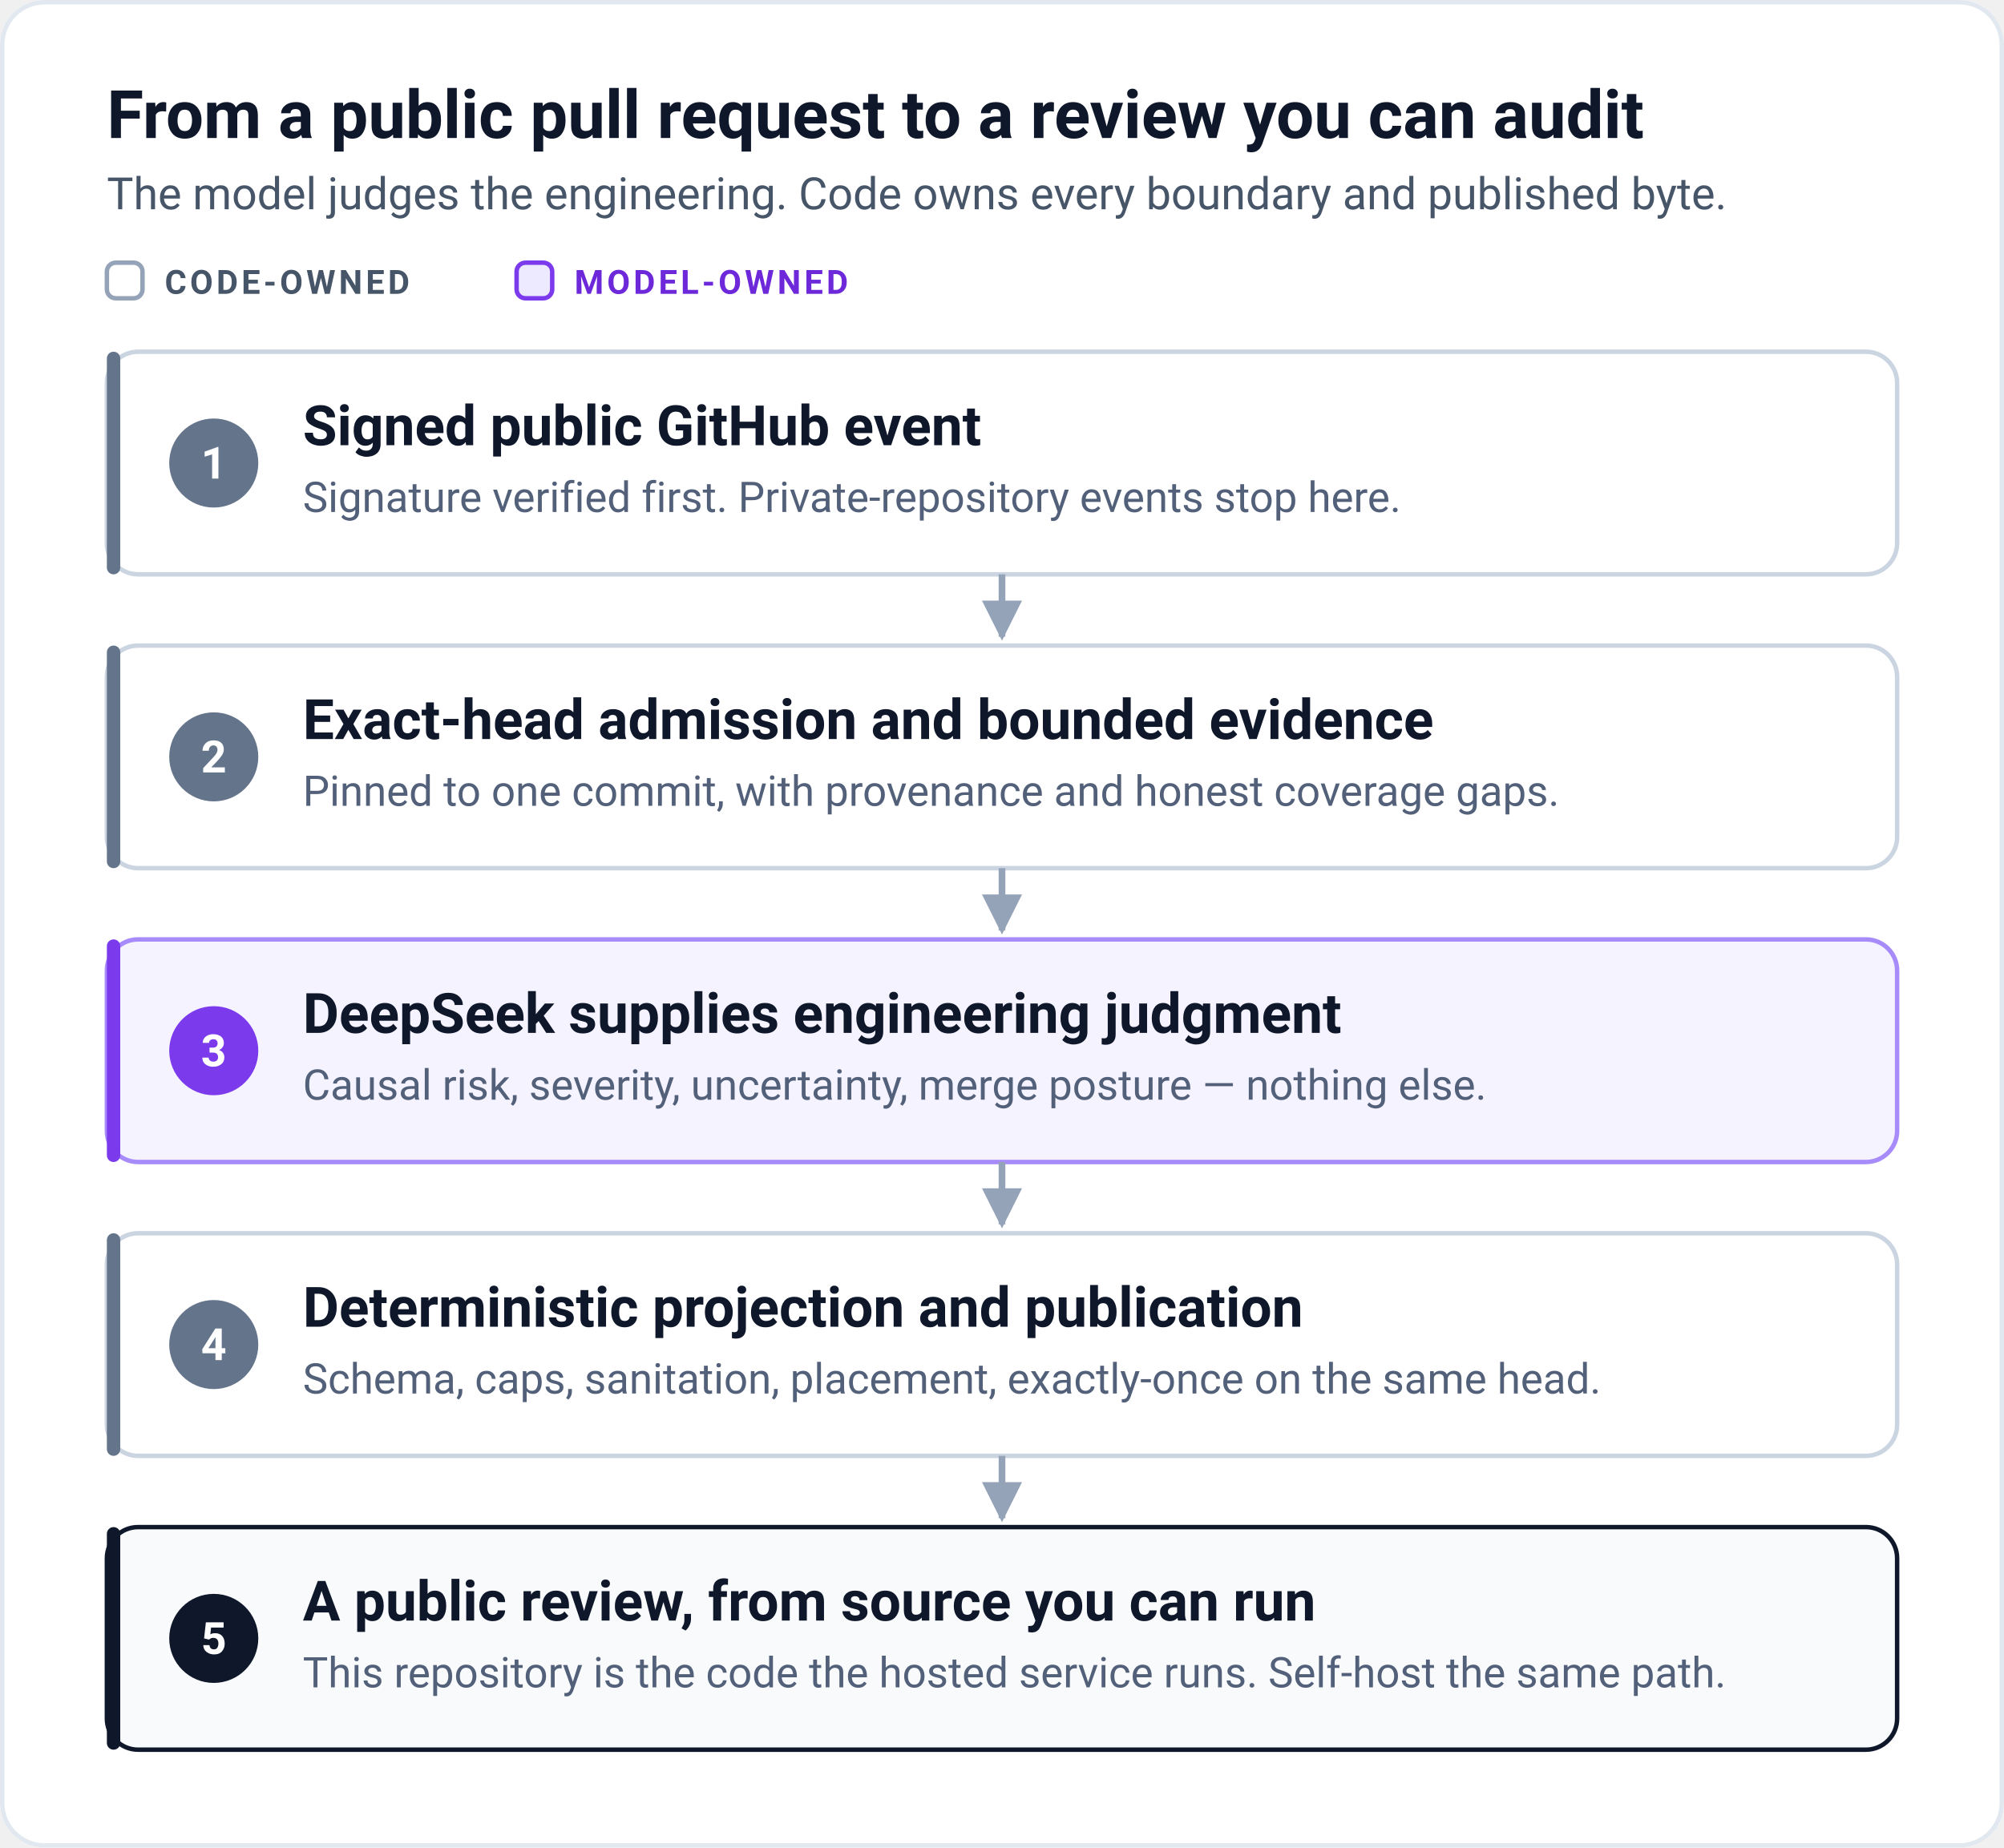
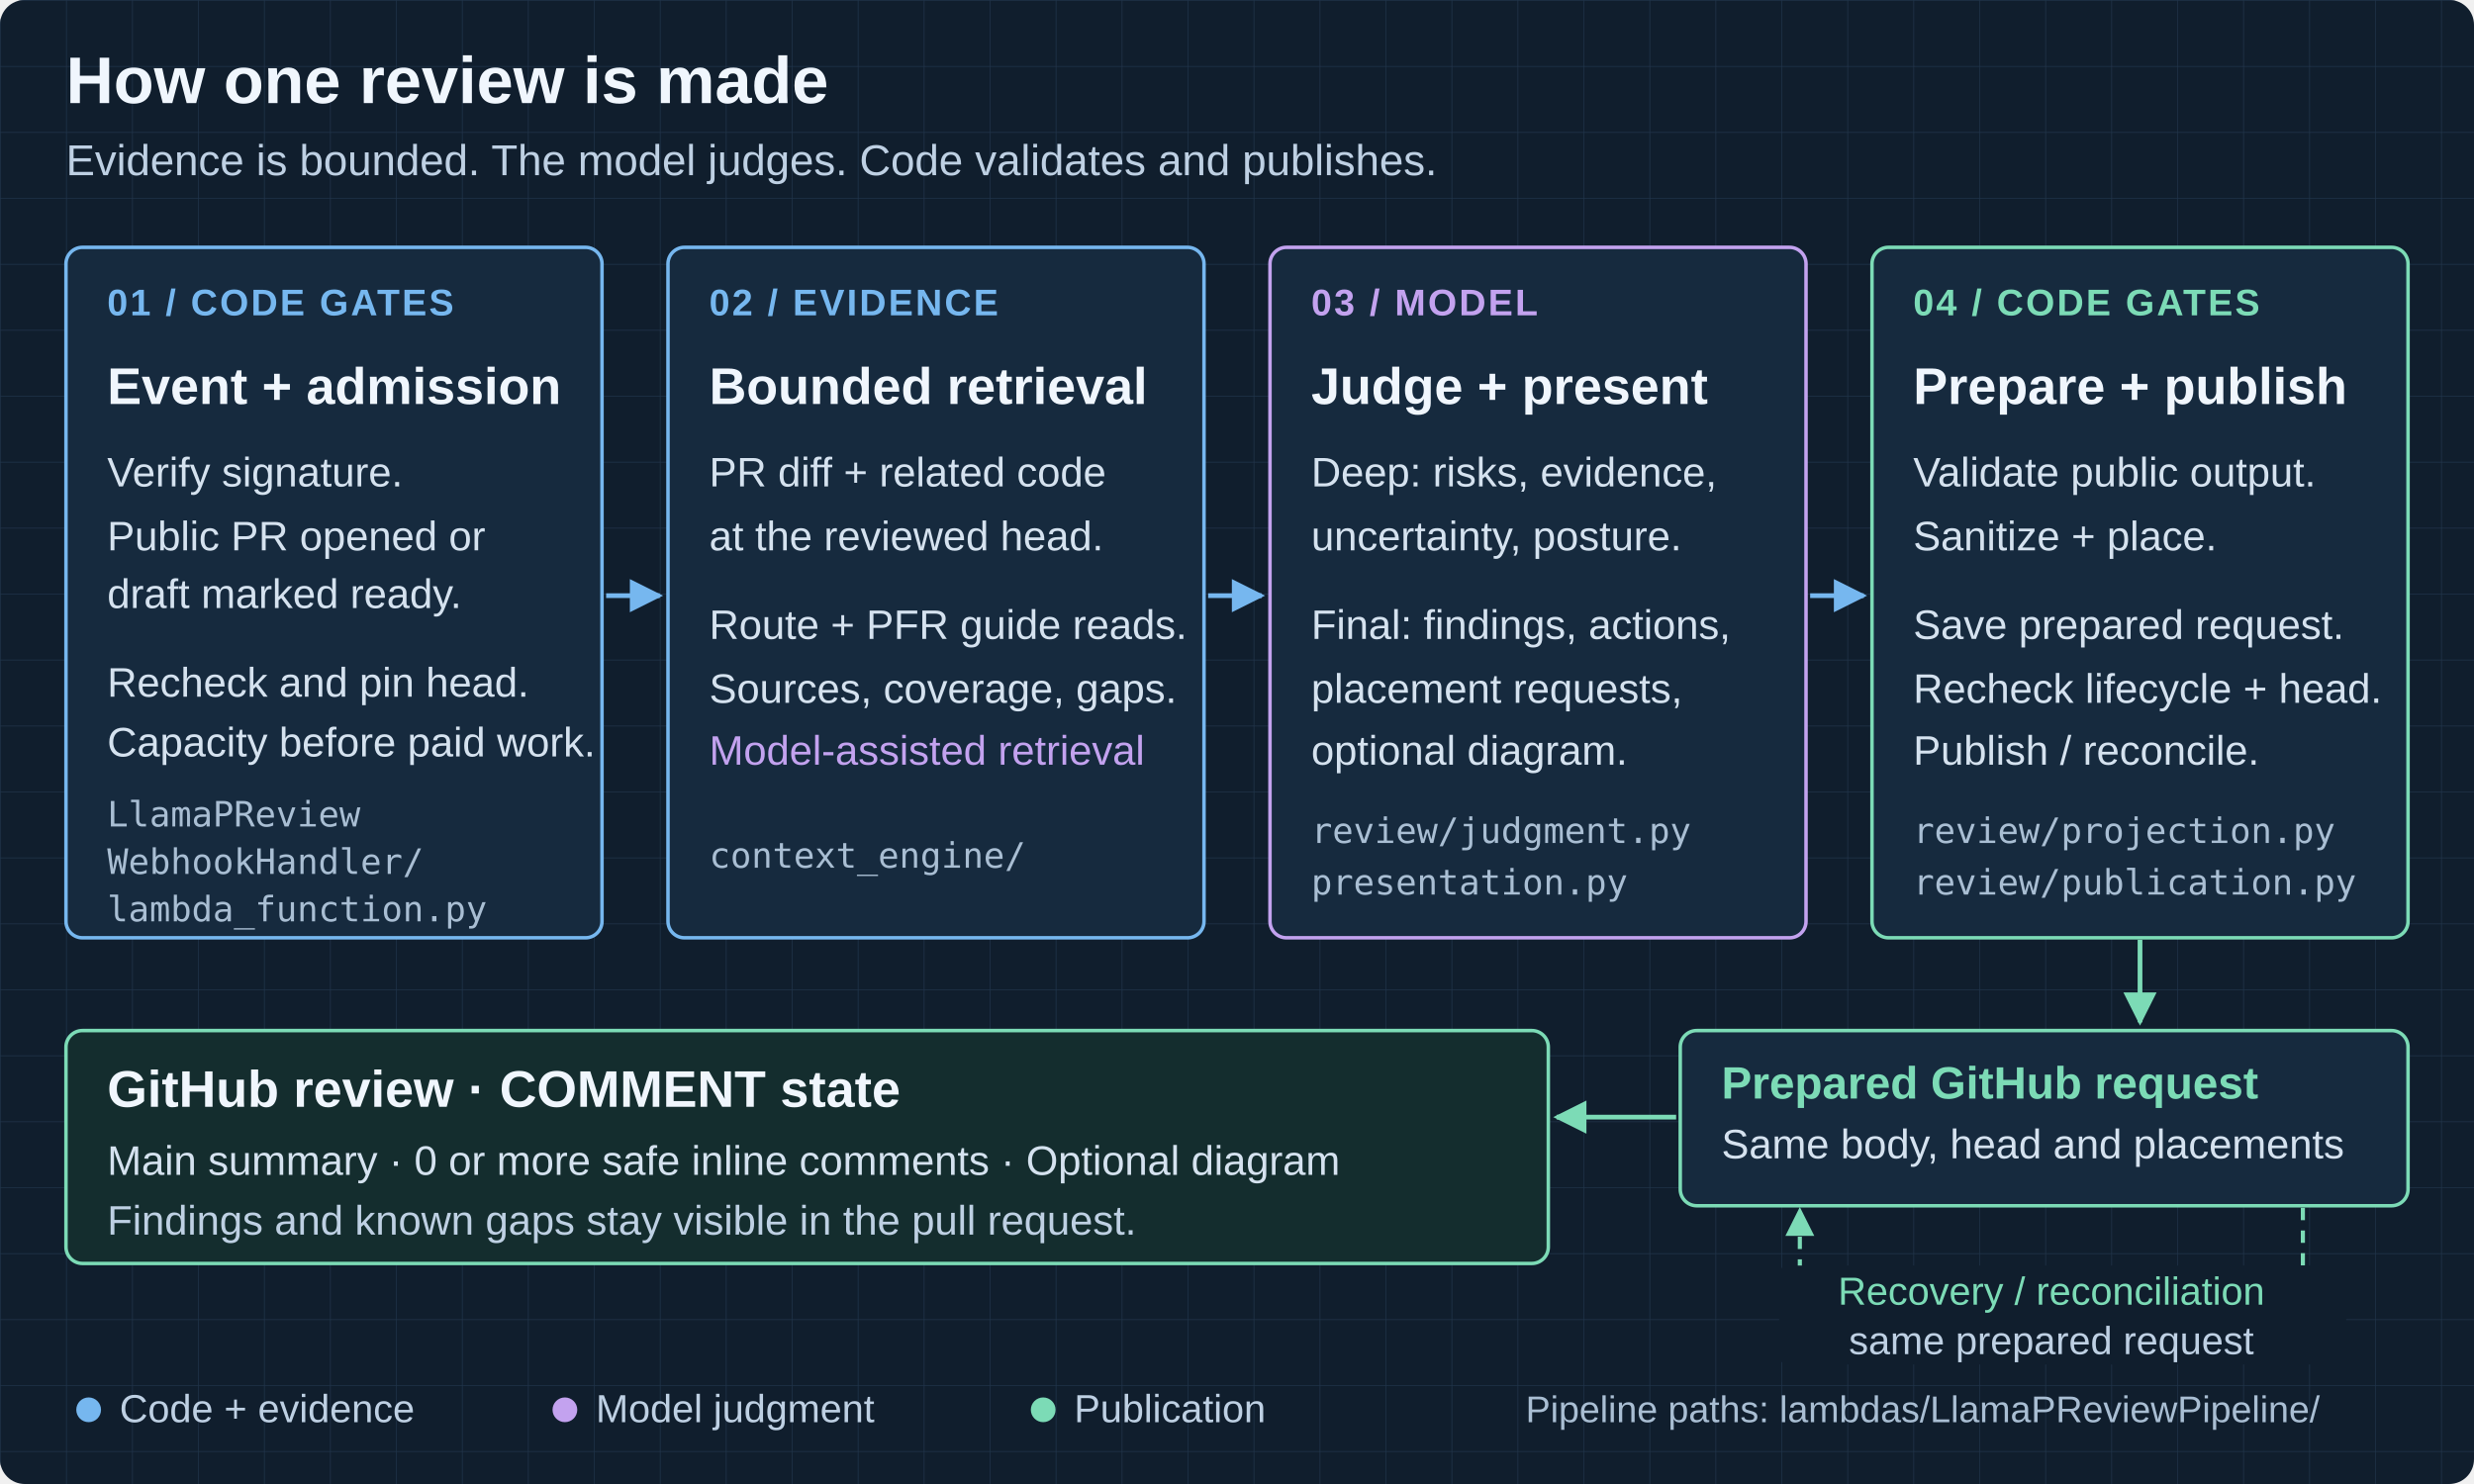
- <svg xmlns="http://www.w3.org/2000/svg" viewBox="0 0 900 830" width="900" height="830" role="img" aria-labelledby="t d">
+ <svg xmlns="http://www.w3.org/2000/svg" width="1200" height="720" viewBox="0 0 1200 720" role="img" aria-labelledby="title desc">
  <defs>
-     <style>
-       .h    { font: 700 30px ui-sans-serif, -apple-system, "Segoe UI", Roboto, sans-serif; fill: #0f172a; }
-       .sub  { font: 400 20px ui-sans-serif, -apple-system, "Segoe UI", Roboto, sans-serif; fill: #475569; }
-       .name { font: 700 25px ui-sans-serif, -apple-system, "Segoe UI", Roboto, sans-serif; fill: #0f172a; }
-       .det  { font: 400 19px ui-sans-serif, -apple-system, "Segoe UI", Roboto, sans-serif; fill: #52607a; }
-       .tag  { font: 700 15px ui-sans-serif, -apple-system, "Segoe UI", Roboto, sans-serif; letter-spacing: .1em; }
-       .num  { font: 700 20px ui-sans-serif, -apple-system, "Segoe UI", Roboto, sans-serif; fill: #ffffff; }
-       .flow { fill: none; stroke: #94a3b8; stroke-width: 3; marker-end: url(#a); }
-     </style>
-     <marker id="a" viewBox="0 0 10 10" refX="9" refY="5" markerWidth="6" markerHeight="6" orient="auto-start-reverse">
-       <path d="M0 0 L10 5 L0 10 z" fill="#94a3b8" />
+     <pattern id="grid" width="32" height="32" patternUnits="userSpaceOnUse">
+       <path d="M32 0H0V32" fill="none" stroke="#20344a" stroke-width=".65" />
+     </pattern>
+     <marker id="arrow" viewBox="0 0 10 10" refX="9" refY="5" markerWidth="7" markerHeight="7" orient="auto">
+       <path d="M0 0 10 5 0 10Z" fill="#76b7ef" />
+     </marker>
+     <marker id="publish-arrow" viewBox="0 0 10 10" refX="9" refY="5" markerWidth="7" markerHeight="7" orient="auto">
+       <path d="M0 0 10 5 0 10Z" fill="#7cdbb6" />
    </marker>
  </defs>
-   <rect width="900" height="830" rx="20" fill="#ffffff" />
-   <rect x="1" y="1" width="898" height="828" rx="19" fill="none" stroke="#e2e8f0" stroke-width="2" />
-   <text x="48" y="62" class="h">From a public pull request to a review you can audit</text>
-   <text x="48" y="94" class="sub">The model judges the engineering. Code owns every boundary and published byte.</text>
-   <rect x="48" y="118" width="16" height="16" rx="4" fill="#ffffff" stroke="#94a3b8" stroke-width="2" />
-   <text x="74" y="132" class="tag" fill="#475569">CODE-OWNED</text>
-   <rect x="232" y="118" width="16" height="16" rx="4" fill="#ede9fe" stroke="#7c3aed" stroke-width="2" />
-   <text x="258" y="132" class="tag" fill="#6d28d9">MODEL-OWNED</text>
-   <g>
-     <rect x="48" y="158" width="804" height="100" rx="14" fill="#ffffff" stroke="#cbd5e1" stroke-width="2" />
-     <rect x="48" y="158" width="6" height="100" rx="3" fill="#64748b" />
-     <circle cx="96" cy="208" r="20" fill="#64748b" />
-     <text x="96" y="215" class="num" text-anchor="middle">1</text>
-     <text x="136" y="200" class="name">Signed public GitHub event</text>
-     <text x="136" y="230" class="det">Signature verified first. Private-repository events stop here.</text>
-   </g>
-   <path d="M450 258 V286" class="flow" />
-   <g>
-     <rect x="48" y="290" width="804" height="100" rx="14" fill="#ffffff" stroke="#cbd5e1" stroke-width="2" />
-     <rect x="48" y="290" width="6" height="100" rx="3" fill="#64748b" />
-     <circle cx="96" cy="340" r="20" fill="#64748b" />
-     <text x="96" y="347" class="num" text-anchor="middle">2</text>
-     <text x="136" y="332" class="name">Exact-head admission and bounded evidence</text>
-     <text x="136" y="362" class="det">Pinned to one commit, with provenance and honest coverage gaps.</text>
-   </g>
-   <path d="M450 390 V418" class="flow" />
-   <g>
-     <rect x="48" y="422" width="804" height="100" rx="14" fill="#f5f3ff" stroke="#a78bfa" stroke-width="2" />
-     <rect x="48" y="422" width="6" height="100" rx="3" fill="#7c3aed" />
-     <circle cx="96" cy="472" r="20" fill="#7c3aed" />
-     <text x="96" y="479" class="num" text-anchor="middle">3</text>
-     <text x="136" y="464" class="name">DeepSeek supplies engineering judgment</text>
-     <text x="136" y="494" class="det">Causal risk, severity, uncertainty, merge posture — nothing else.</text>
-   </g>
-   <path d="M450 522 V550" class="flow" />
-   <g>
-     <rect x="48" y="554" width="804" height="100" rx="14" fill="#ffffff" stroke="#cbd5e1" stroke-width="2" />
-     <rect x="48" y="554" width="6" height="100" rx="3" fill="#64748b" />
-     <circle cx="96" cy="604" r="20" fill="#64748b" />
-     <text x="96" y="611" class="num" text-anchor="middle">4</text>
-     <text x="136" y="596" class="name">Deterministic projection and publication</text>
-     <text x="136" y="626" class="det">Schema, caps, sanitation, placement, exactly-once on the same head.</text>
-   </g>
-   <path d="M450 654 V682" class="flow" />
-   <g>
-     <rect x="48" y="686" width="804" height="100" rx="14" fill="#f8fafc" stroke="#0f172a" stroke-width="2" />
-     <rect x="48" y="686" width="6" height="100" rx="3" fill="#0f172a" />
-     <circle cx="96" cy="736" r="20" fill="#0f172a" />
-     <text x="96" y="743" class="num" text-anchor="middle">5</text>
-     <text x="136" y="728" class="name">A public review, from source you can run</text>
-     <text x="136" y="758" class="det">This repository is the code the hosted service runs. Self-host the same path.</text>
+   <rect width="1200" height="720" rx="12" fill="#101e2d" />
+   <rect width="1200" height="720" rx="12" fill="url(#grid)" />
+   <g font-family="-apple-system, BlinkMacSystemFont, Segoe UI, Arial, sans-serif">
+     <text x="32" y="50" font-size="32" font-weight="700" fill="#f0f6fd">How one review is made</text>
+     <text x="32" y="85" font-size="21" fill="#bed0e3">Evidence is bounded. The model judges. Code validates and publishes.</text>
+     <g fill="#162a3e" stroke-width="1.7">
+       <rect x="32" y="120" width="260" height="335" rx="8" stroke="#76b7ef" />
+       <rect x="324" y="120" width="260" height="335" rx="8" stroke="#76b7ef" />
+       <rect x="616" y="120" width="260" height="335" rx="8" stroke="#c3a2ef" />
+       <rect x="908" y="120" width="260" height="335" rx="8" stroke="#7cdbb6" />
+     </g>
+     <g font-size="18" font-weight="700" letter-spacing="1.1">
+       <text x="52" y="153" fill="#76b7ef">01 / CODE GATES</text>
+       <text x="344" y="153" fill="#76b7ef">02 / EVIDENCE</text>
+       <text x="636" y="153" fill="#c3a2ef">03 / MODEL</text>
+       <text x="928" y="153" fill="#7cdbb6">04 / CODE GATES</text>
+     </g>
+     <g font-size="25" font-weight="700" fill="#f0f6fd">
+       <text x="52" y="196">Event + admission</text>
+       <text x="344" y="196">Bounded retrieval</text>
+       <text x="636" y="196">Judge + present</text>
+       <text x="928" y="196">Prepare + publish</text>
+     </g>
+     <g fill="#d5e2ef" font-size="20">
+       <text x="52" y="236">Verify signature.</text>
+       <text x="52" y="267">Public PR opened or</text>
+       <text x="52" y="295">draft marked ready.</text>
+       <text x="52" y="338">Recheck and pin head.</text>
+       <text x="52" y="367">Capacity before paid work.</text>
+       <text x="344" y="236">PR diff + related code</text>
+       <text x="344" y="267">at the reviewed head.</text>
+       <text x="344" y="310">Route + PFR guide reads.</text>
+       <text x="344" y="341">Sources, coverage, gaps.</text>
+       <text x="344" y="371" fill="#c3a2ef">Model-assisted retrieval</text>
+       <text x="636" y="236">Deep: risks, evidence,</text>
+       <text x="636" y="267">uncertainty, posture.</text>
+       <text x="636" y="310">Final: findings, actions,</text>
+       <text x="636" y="341">placement requests,</text>
+       <text x="636" y="371">optional diagram.</text>
+       <text x="928" y="236">Validate public output.</text>
+       <text x="928" y="267">Sanitize + place.</text>
+       <text x="928" y="310">Save prepared request.</text>
+       <text x="928" y="341">Recheck lifecycle + head.</text>
+       <text x="928" y="371">Publish / reconcile.</text>
+     </g>
+     <g fill="#a9bed3" font-size="17" font-family="SFMono-Regular, Consolas, monospace">
+       <text x="52" y="401">LlamaPReview</text>
+       <text x="52" y="424">WebhookHandler/</text>
+       <text x="52" y="447">lambda_function.py</text>
+       <text x="344" y="421">context_engine/</text>
+       <text x="636" y="409">review/judgment.py</text>
+       <text x="636" y="434">presentation.py</text>
+       <text x="928" y="409">review/projection.py</text>
+       <text x="928" y="434">review/publication.py</text>
+     </g>
+     <g fill="none" stroke="#76b7ef" stroke-width="2.3" marker-end="url(#arrow)">
+       <path d="M294 289H320" />
+       <path d="M586 289H612" />
+       <path d="M878 289H904" />
+     </g>
+     <path d="M1038 456V496" fill="none" stroke="#7cdbb6" stroke-width="2.3" marker-end="url(#publish-arrow)" />
+     <rect x="815" y="500" width="353" height="85" rx="8" fill="#162a3e" stroke="#7cdbb6" stroke-width="1.7" />
+     <text x="835" y="533" fill="#7cdbb6" font-size="22" font-weight="700">Prepared GitHub request</text>
+     <text x="835" y="562" fill="#d5e2ef" font-size="20">Same body, head and placements</text>
+     <path d="M813 542H755" fill="none" stroke="#7cdbb6" stroke-width="2.3" marker-end="url(#publish-arrow)" />
+     <rect x="32" y="500" width="719" height="113" rx="8" fill="#142d2e" stroke="#7cdbb6" stroke-width="1.7" />
+     <text x="52" y="537" fill="#f0f6fd" font-size="25" font-weight="700">GitHub review · COMMENT state</text>
+     <text x="52" y="570" fill="#d5e2ef" font-size="20">Main summary · 0 or more safe inline comments · Optional diagram</text>
+     <text x="52" y="599" fill="#bed0e3" font-size="20">Findings and known gaps stay visible in the pull request.</text>
+     <path d="M1117 586V628H873V587" fill="none" stroke="#7cdbb6" stroke-width="2" stroke-dasharray="6 5" marker-end="url(#publish-arrow)" />
+     <rect x="863" y="614" width="275" height="48" rx="4" fill="#101e2d" />
+     <text x="995" y="633" fill="#7cdbb6" font-size="19" text-anchor="middle">Recovery / reconciliation</text>
+     <text x="995" y="657" fill="#bed0e3" font-size="19" text-anchor="middle">same prepared request</text>
+     <g font-size="19" fill="#bed0e3">
+       <circle cx="43" cy="684" r="6" fill="#76b7ef" />
+       <text x="58" y="690">Code + evidence</text>
+       <circle cx="274" cy="684" r="6" fill="#c3a2ef" />
+       <text x="289" y="690">Model judgment</text>
+       <circle cx="506" cy="684" r="6" fill="#7cdbb6" />
+       <text x="521" y="690">Publication</text>
+     </g>
+     <text x="740" y="690" fill="#a9bed3" font-size="18">Pipeline paths: lambdas/LlamaPReviewPipeline/</text>
  </g>
</svg>
